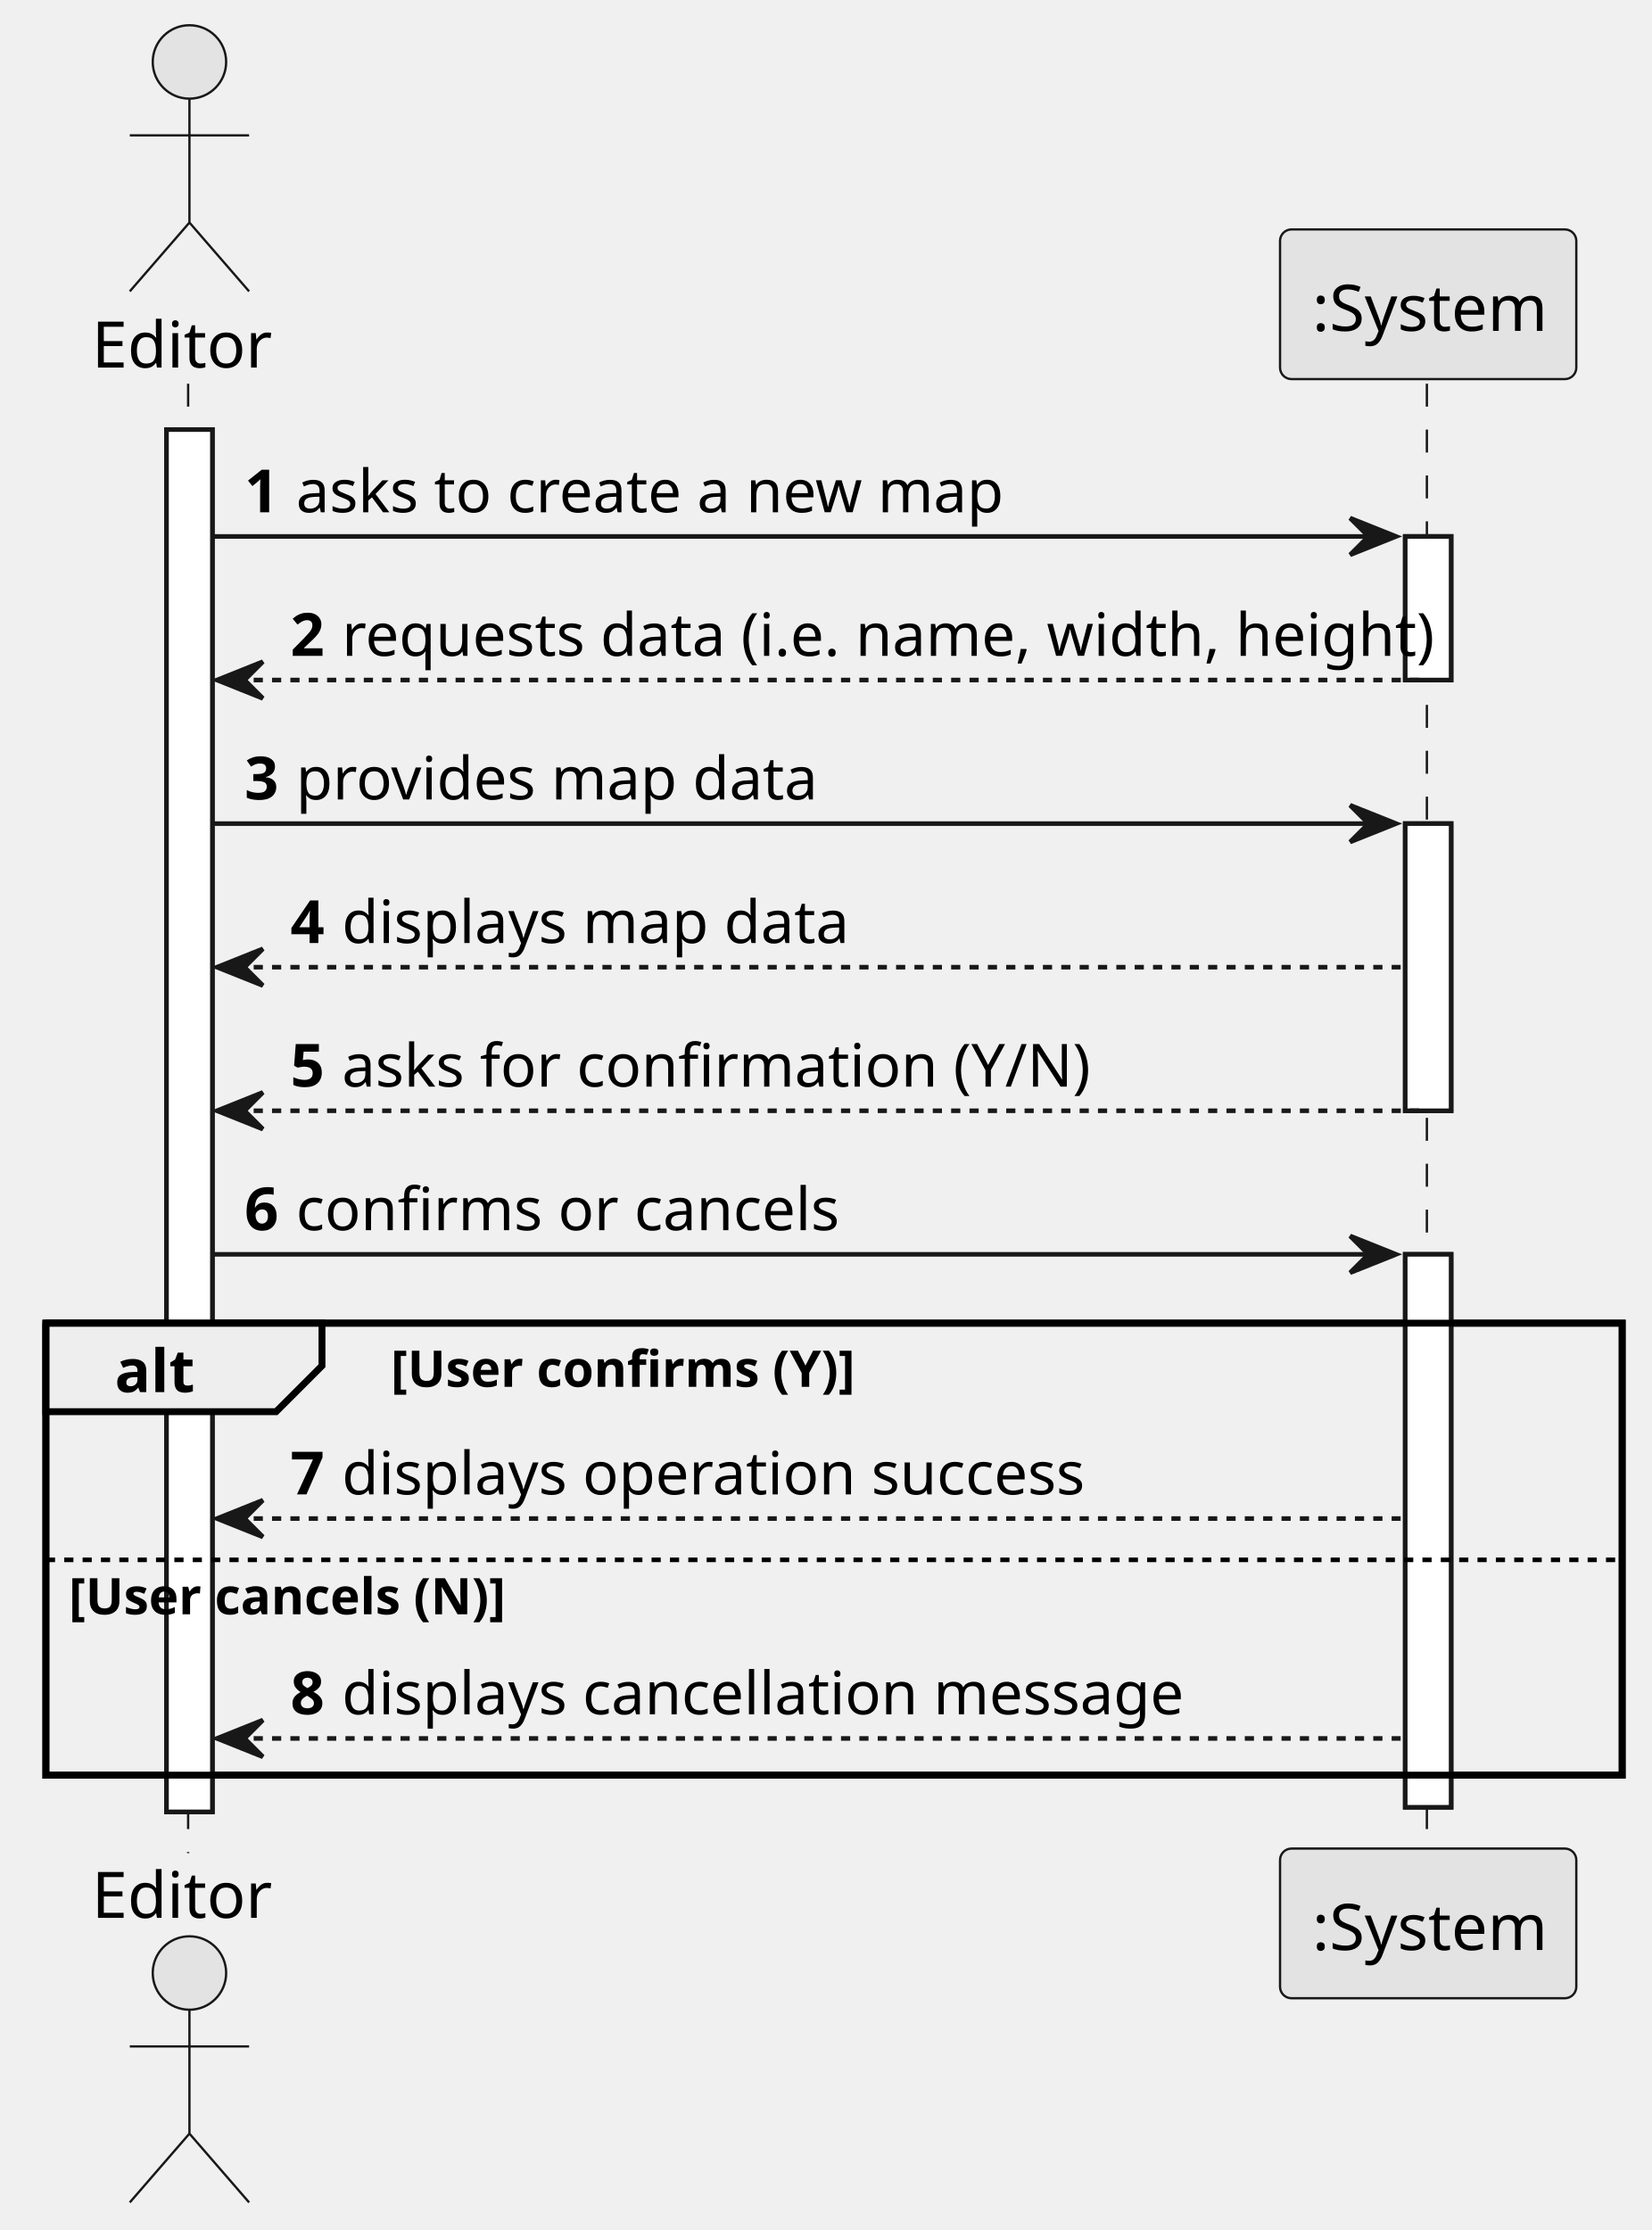
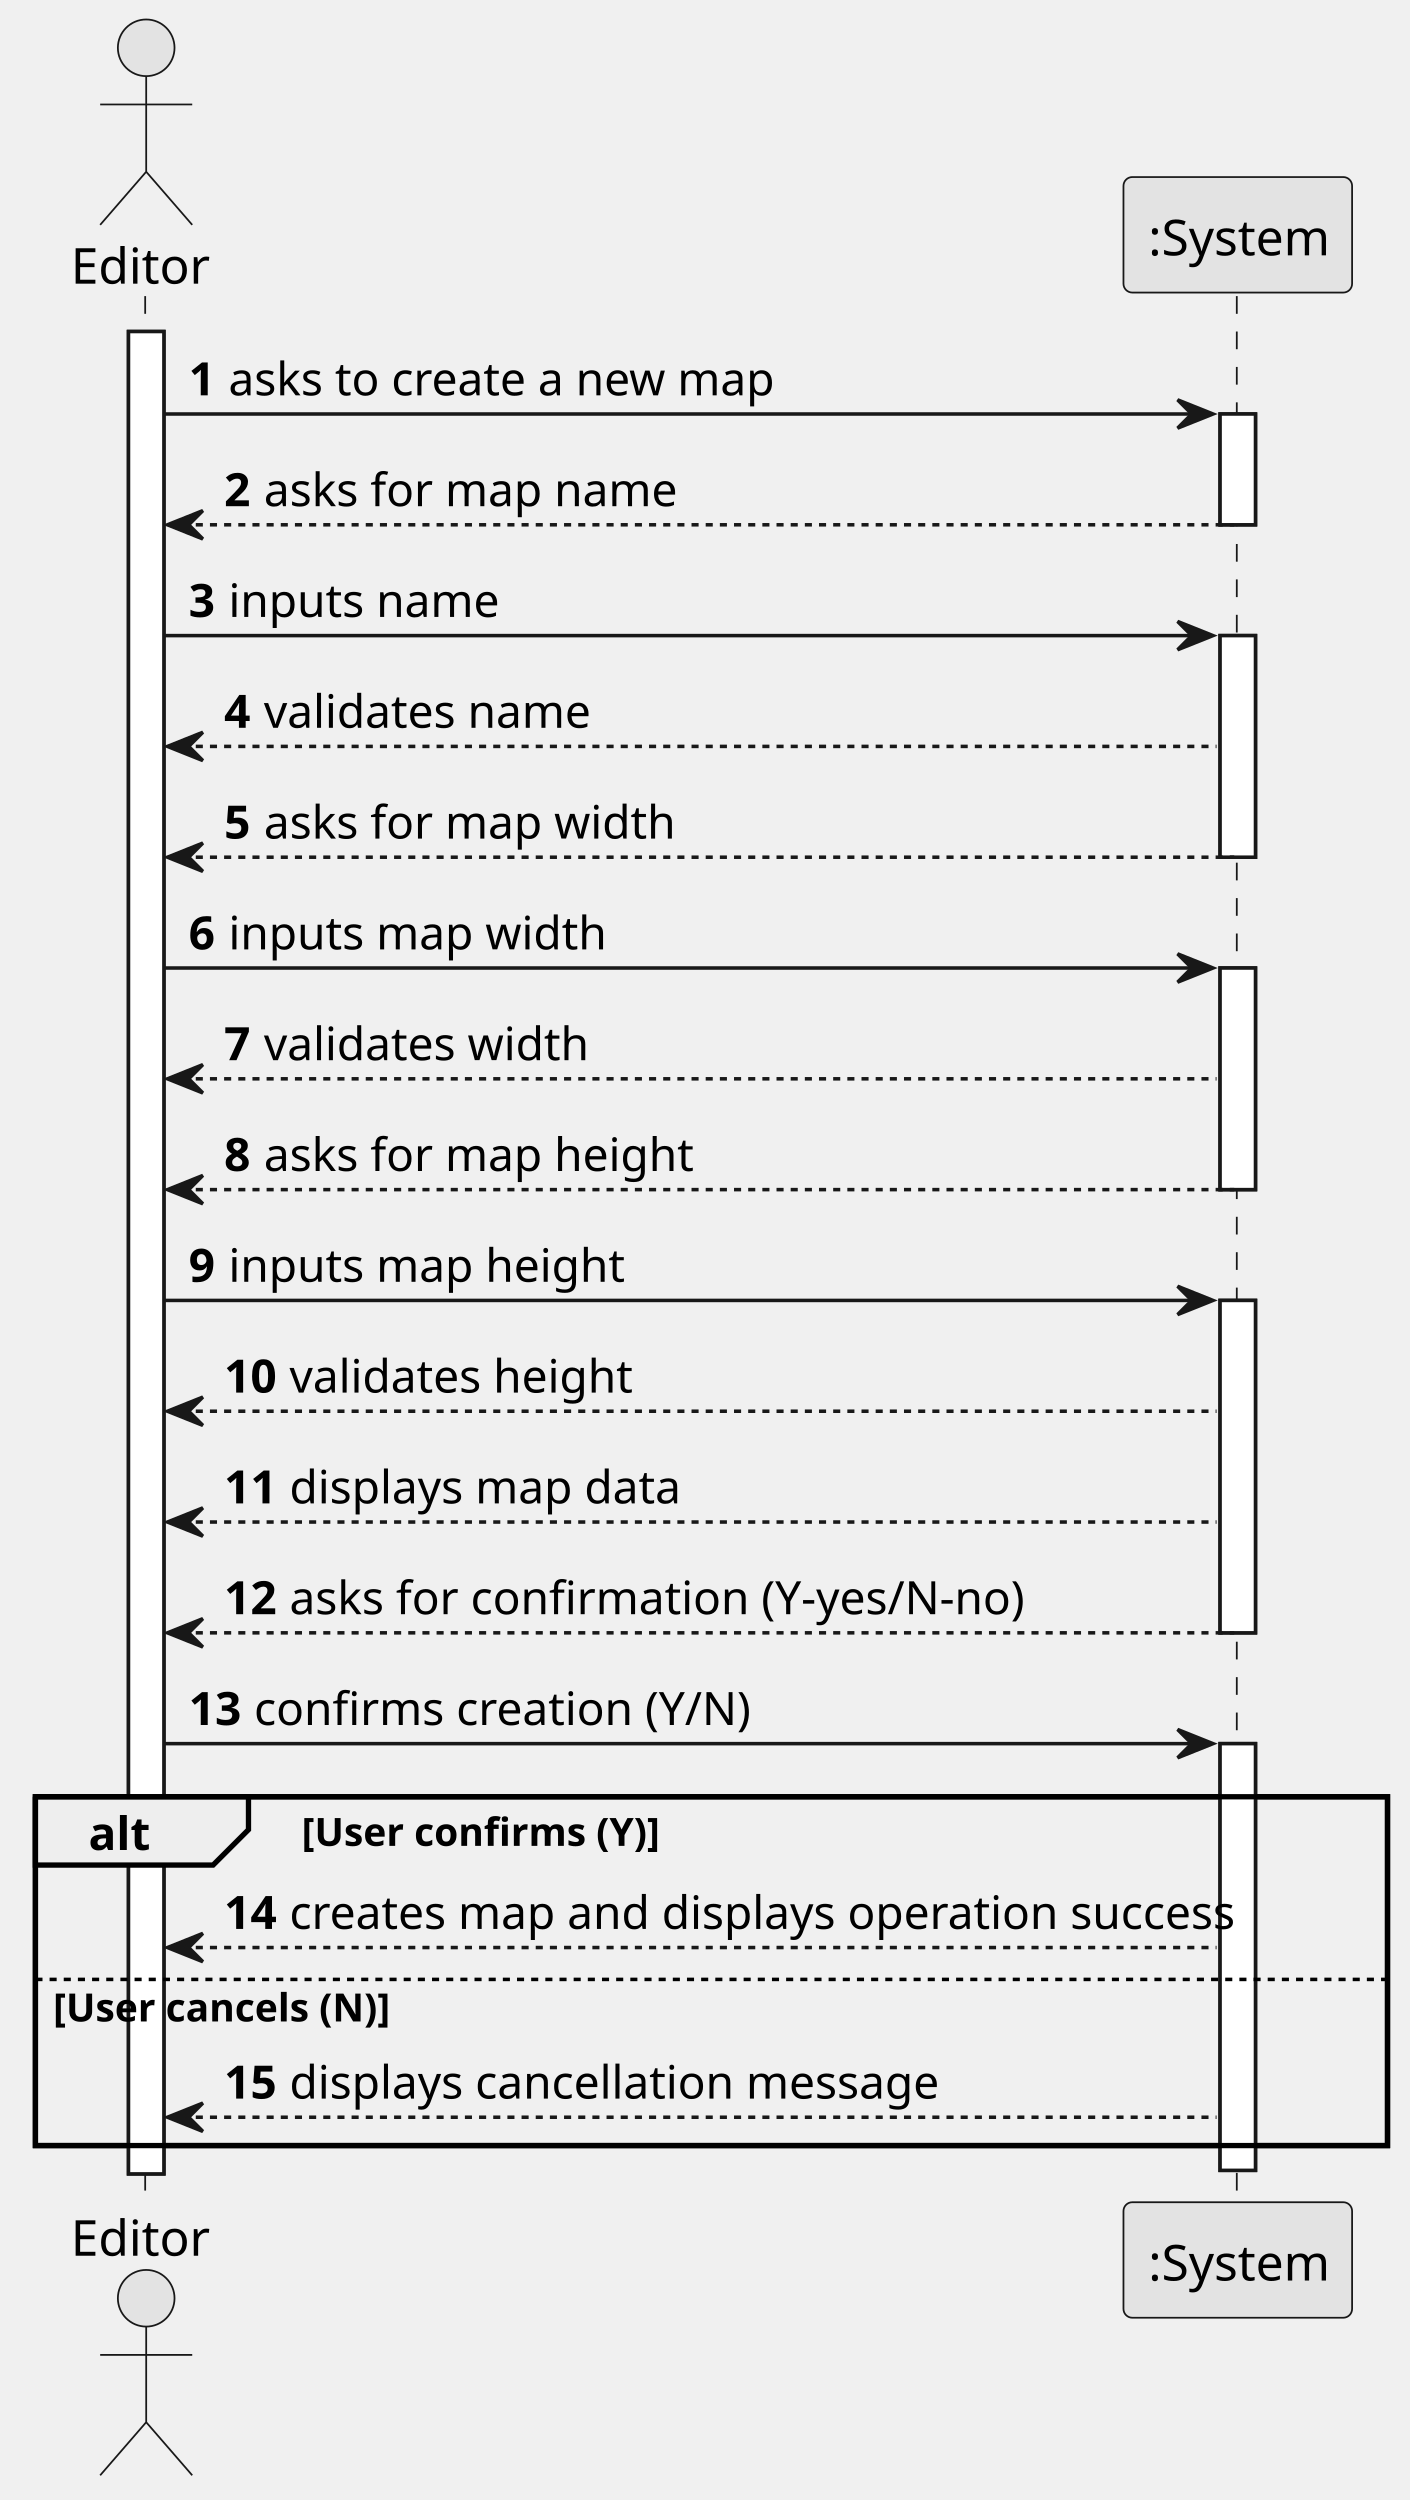
- <svg xmlns="http://www.w3.org/2000/svg" contentStyleType="text/css" height="486px" preserveAspectRatio="none" style="width:360px;height:486px;background:#FFFFFF;" version="1.1" viewBox="0 0 360 486" width="360px" zoomAndPan="magnify">
+ <svg xmlns="http://www.w3.org/2000/svg" contentStyleType="text/css" height="706px" preserveAspectRatio="none" style="width:398px;height:706px;background:#FFFFFF;" version="1.1" viewBox="0 0 398 706" width="398px" zoomAndPan="magnify">
  <defs />
  <g>
-     <rect fill="#FFFFFF" height="301.25" style="stroke:#181818;stroke-width:1.0;" width="10" x="36.286" y="93.621" />
-     <rect fill="#FFFFFF" height="31.291" style="stroke:#181818;stroke-width:1.0;" width="10" x="306.248" y="116.912" />
-     <rect fill="#FFFFFF" height="62.582" style="stroke:#181818;stroke-width:1.0;" width="10" x="306.248" y="179.494" />
-     <rect fill="#FFFFFF" height="120.504" style="stroke:#181818;stroke-width:1.0;" width="10" x="306.248" y="273.367" />
-     <rect fill="none" height="98.504" style="stroke:#000000;stroke-width:1.5;" width="343.531" x="10" y="288.367" />
-     <line style="stroke:#181818;stroke-width:0.5;stroke-dasharray:5.0,5.0;" x1="41" x2="41" y1="83.621" y2="403.871" />
-     <line style="stroke:#181818;stroke-width:0.5;stroke-dasharray:5.0,5.0;" x1="310.966" x2="310.966" y1="83.621" y2="403.871" />
+     <rect fill="#FFFFFF" height="520.287" style="stroke:#181818;stroke-width:1.0;" width="10" x="36.286" y="93.621" />
+     <rect fill="#FFFFFF" height="31.291" style="stroke:#181818;stroke-width:1.0;" width="10" x="344.55" y="116.912" />
+     <rect fill="#FFFFFF" height="62.582" style="stroke:#181818;stroke-width:1.0;" width="10" x="344.55" y="179.494" />
+     <rect fill="#FFFFFF" height="62.582" style="stroke:#181818;stroke-width:1.0;" width="10" x="344.55" y="273.367" />
+     <rect fill="#FFFFFF" height="93.873" style="stroke:#181818;stroke-width:1.0;" width="10" x="344.55" y="367.24" />
+     <rect fill="#FFFFFF" height="120.504" style="stroke:#181818;stroke-width:1.0;" width="10" x="344.55" y="492.404" />
+     <rect fill="none" height="98.504" style="stroke:#000000;stroke-width:1.5;" width="381.833" x="10" y="507.404" />
+     <line style="stroke:#181818;stroke-width:0.5;stroke-dasharray:5.0,5.0;" x1="41" x2="41" y1="83.621" y2="622.908" />
+     <line style="stroke:#181818;stroke-width:0.5;stroke-dasharray:5.0,5.0;" x1="349.268" x2="349.268" y1="83.621" y2="622.908" />
    <text fill="#000000" font-family="sans-serif" font-size="14" lengthAdjust="spacing" textLength="36.572" x="20" y="80.107">Editor</text>
    <ellipse cx="41.286" cy="13.5" fill="#E3E3E3" rx="8" ry="8" style="stroke:#181818;stroke-width:0.5;" />
    <path d="M41.286,21.5 L41.286,48.5 M28.286,29.5 L54.286,29.5 M41.286,48.5 L28.286,63.5 M41.286,48.5 L54.286,63.5 " fill="none" style="stroke:#181818;stroke-width:0.5;" />
-     <text fill="#000000" font-family="sans-serif" font-size="14" lengthAdjust="spacing" textLength="36.572" x="20" y="417.978">Editor</text>
-     <ellipse cx="41.286" cy="429.992" fill="#E3E3E3" rx="8" ry="8" style="stroke:#181818;stroke-width:0.5;" />
-     <path d="M41.286,437.992 L41.286,464.992 M28.286,445.992 L54.286,445.992 M41.286,464.992 L28.286,479.992 M41.286,464.992 L54.286,479.992 " fill="none" style="stroke:#181818;stroke-width:0.5;" />
-     <rect fill="#E3E3E3" height="32.621" rx="2.5" ry="2.5" style="stroke:#181818;stroke-width:0.5;" width="64.565" x="278.966" y="50" />
-     <text fill="#000000" font-family="sans-serif" font-size="14" lengthAdjust="spacing" textLength="50.565" x="285.966" y="72.107">:System</text>
-     <rect fill="#E3E3E3" height="32.621" rx="2.5" ry="2.5" style="stroke:#181818;stroke-width:0.5;" width="64.565" x="278.966" y="402.871" />
-     <text fill="#000000" font-family="sans-serif" font-size="14" lengthAdjust="spacing" textLength="50.565" x="285.966" y="424.978">:System</text>
-     <rect fill="#FFFFFF" height="301.25" style="stroke:#181818;stroke-width:1.0;" width="10" x="36.286" y="93.621" />
-     <rect fill="#FFFFFF" height="31.291" style="stroke:#181818;stroke-width:1.0;" width="10" x="306.248" y="116.912" />
-     <rect fill="#FFFFFF" height="62.582" style="stroke:#181818;stroke-width:1.0;" width="10" x="306.248" y="179.494" />
-     <rect fill="#FFFFFF" height="120.504" style="stroke:#181818;stroke-width:1.0;" width="10" x="306.248" y="273.367" />
-     <polygon fill="#181818" points="294.248,112.912,304.248,116.912,294.248,120.912,298.248,116.912" style="stroke:#181818;stroke-width:1.0;" />
-     <line style="stroke:#181818;stroke-width:1.0;" x1="46.286" x2="300.248" y1="116.912" y2="116.912" />
+     <text fill="#000000" font-family="sans-serif" font-size="14" lengthAdjust="spacing" textLength="36.572" x="20" y="637.016">Editor</text>
+     <ellipse cx="41.286" cy="649.029" fill="#E3E3E3" rx="8" ry="8" style="stroke:#181818;stroke-width:0.5;" />
+     <path d="M41.286,657.029 L41.286,684.029 M28.286,665.029 L54.286,665.029 M41.286,684.029 L28.286,699.029 M41.286,684.029 L54.286,699.029 " fill="none" style="stroke:#181818;stroke-width:0.5;" />
+     <rect fill="#E3E3E3" height="32.621" rx="2.5" ry="2.5" style="stroke:#181818;stroke-width:0.5;" width="64.565" x="317.268" y="50" />
+     <text fill="#000000" font-family="sans-serif" font-size="14" lengthAdjust="spacing" textLength="50.565" x="324.268" y="72.107">:System</text>
+     <rect fill="#E3E3E3" height="32.621" rx="2.5" ry="2.5" style="stroke:#181818;stroke-width:0.5;" width="64.565" x="317.268" y="621.908" />
+     <text fill="#000000" font-family="sans-serif" font-size="14" lengthAdjust="spacing" textLength="50.565" x="324.268" y="644.016">:System</text>
+     <rect fill="#FFFFFF" height="520.287" style="stroke:#181818;stroke-width:1.0;" width="10" x="36.286" y="93.621" />
+     <rect fill="#FFFFFF" height="31.291" style="stroke:#181818;stroke-width:1.0;" width="10" x="344.55" y="116.912" />
+     <rect fill="#FFFFFF" height="62.582" style="stroke:#181818;stroke-width:1.0;" width="10" x="344.55" y="179.494" />
+     <rect fill="#FFFFFF" height="62.582" style="stroke:#181818;stroke-width:1.0;" width="10" x="344.55" y="273.367" />
+     <rect fill="#FFFFFF" height="93.873" style="stroke:#181818;stroke-width:1.0;" width="10" x="344.55" y="367.24" />
+     <rect fill="#FFFFFF" height="120.504" style="stroke:#181818;stroke-width:1.0;" width="10" x="344.55" y="492.404" />
+     <polygon fill="#181818" points="332.55,112.912,342.55,116.912,332.55,120.912,336.55,116.912" style="stroke:#181818;stroke-width:1.0;" />
+     <line style="stroke:#181818;stroke-width:1.0;" x1="46.286" x2="338.55" y1="116.912" y2="116.912" />
    <text fill="#000000" font-family="sans-serif" font-size="13" font-weight="bold" lengthAdjust="spacing" textLength="7.23" x="53.286" y="111.649">1</text>
    <text fill="#000000" font-family="sans-serif" font-size="13" lengthAdjust="spacing" textLength="148.129" x="64.516" y="111.649">asks to create a new map</text>
    <polygon fill="#181818" points="57.286,144.203,47.286,148.203,57.286,152.203,53.286,148.203" style="stroke:#181818;stroke-width:1.0;" />
-     <line style="stroke:#181818;stroke-width:1.0;stroke-dasharray:2.0,2.0;" x1="51.286" x2="310.248" y1="148.203" y2="148.203" />
+     <line style="stroke:#181818;stroke-width:1.0;stroke-dasharray:2.0,2.0;" x1="51.286" x2="348.55" y1="148.203" y2="148.203" />
    <text fill="#000000" font-family="sans-serif" font-size="13" font-weight="bold" lengthAdjust="spacing" textLength="7.23" x="63.286" y="142.94">2</text>
-     <text fill="#000000" font-family="sans-serif" font-size="13" lengthAdjust="spacing" textLength="224.732" x="74.516" y="142.94">requests data (i.e. name, width, height)</text>
-     <polygon fill="#181818" points="294.248,175.494,304.248,179.494,294.248,183.494,298.248,179.494" style="stroke:#181818;stroke-width:1.0;" />
-     <line style="stroke:#181818;stroke-width:1.0;" x1="46.286" x2="300.248" y1="179.494" y2="179.494" />
+     <text fill="#000000" font-family="sans-serif" font-size="13" lengthAdjust="spacing" textLength="110.544" x="74.516" y="142.94">asks for map name</text>
+     <polygon fill="#181818" points="332.55,175.494,342.55,179.494,332.55,183.494,336.55,179.494" style="stroke:#181818;stroke-width:1.0;" />
+     <line style="stroke:#181818;stroke-width:1.0;" x1="46.286" x2="338.55" y1="179.494" y2="179.494" />
    <text fill="#000000" font-family="sans-serif" font-size="13" font-weight="bold" lengthAdjust="spacing" textLength="7.23" x="53.286" y="174.231">3</text>
-     <text fill="#000000" font-family="sans-serif" font-size="13" lengthAdjust="spacing" textLength="106.952" x="64.516" y="174.231">provides map data</text>
+     <text fill="#000000" font-family="sans-serif" font-size="13" lengthAdjust="spacing" textLength="70.821" x="64.516" y="174.231">inputs name</text>
    <polygon fill="#181818" points="57.286,206.785,47.286,210.785,57.286,214.785,53.286,210.785" style="stroke:#181818;stroke-width:1.0;" />
-     <line style="stroke:#181818;stroke-width:1.0;stroke-dasharray:2.0,2.0;" x1="51.286" x2="305.248" y1="210.785" y2="210.785" />
+     <line style="stroke:#181818;stroke-width:1.0;stroke-dasharray:2.0,2.0;" x1="51.286" x2="343.55" y1="210.785" y2="210.785" />
    <text fill="#000000" font-family="sans-serif" font-size="13" font-weight="bold" lengthAdjust="spacing" textLength="7.23" x="63.286" y="205.523">4</text>
-     <text fill="#000000" font-family="sans-serif" font-size="13" lengthAdjust="spacing" textLength="104.781" x="74.516" y="205.523">displays map data</text>
+     <text fill="#000000" font-family="sans-serif" font-size="13" lengthAdjust="spacing" textLength="87.439" x="74.516" y="205.523">validates name</text>
    <polygon fill="#181818" points="57.286,238.076,47.286,242.076,57.286,246.076,53.286,242.076" style="stroke:#181818;stroke-width:1.0;" />
-     <line style="stroke:#181818;stroke-width:1.0;stroke-dasharray:2.0,2.0;" x1="51.286" x2="310.248" y1="242.076" y2="242.076" />
+     <line style="stroke:#181818;stroke-width:1.0;stroke-dasharray:2.0,2.0;" x1="51.286" x2="348.55" y1="242.076" y2="242.076" />
    <text fill="#000000" font-family="sans-serif" font-size="13" font-weight="bold" lengthAdjust="spacing" textLength="7.23" x="63.286" y="236.814">5</text>
-     <text fill="#000000" font-family="sans-serif" font-size="13" lengthAdjust="spacing" textLength="153.874" x="74.516" y="236.814">asks for confirmation (Y/N)</text>
-     <polygon fill="#181818" points="294.248,269.367,304.248,273.367,294.248,277.367,298.248,273.367" style="stroke:#181818;stroke-width:1.0;" />
-     <line style="stroke:#181818;stroke-width:1.0;" x1="46.286" x2="300.248" y1="273.367" y2="273.367" />
+     <text fill="#000000" font-family="sans-serif" font-size="13" lengthAdjust="spacing" textLength="108.374" x="74.516" y="236.814">asks for map width</text>
+     <polygon fill="#181818" points="332.55,269.367,342.55,273.367,332.55,277.367,336.55,273.367" style="stroke:#181818;stroke-width:1.0;" />
+     <line style="stroke:#181818;stroke-width:1.0;" x1="46.286" x2="338.55" y1="273.367" y2="273.367" />
    <text fill="#000000" font-family="sans-serif" font-size="13" font-weight="bold" lengthAdjust="spacing" textLength="7.23" x="53.286" y="268.104">6</text>
-     <text fill="#000000" font-family="sans-serif" font-size="13" lengthAdjust="spacing" textLength="111.979" x="64.516" y="268.104">confirms or cancels</text>
-     <path d="M10,288.367 L70.171,288.367 L70.171,297.658 L60.171,307.658 L10,307.658 L10,288.367 " fill="#EEEEEE" style="stroke:#000000;stroke-width:1.5;" />
-     <rect fill="none" height="98.504" style="stroke:#000000;stroke-width:1.5;" width="343.531" x="10" y="288.367" />
-     <text fill="#000000" font-family="sans-serif" font-size="13" font-weight="bold" lengthAdjust="spacing" textLength="15.171" x="25" y="303.396">alt</text>
-     <text fill="#000000" font-family="sans-serif" font-size="11" font-weight="bold" lengthAdjust="spacing" textLength="99.016" x="85.171" y="302.237">[User confirms (Y)]</text>
-     <polygon fill="#181818" points="57.286,326.949,47.286,330.949,57.286,334.949,53.286,330.949" style="stroke:#181818;stroke-width:1.0;" />
-     <line style="stroke:#181818;stroke-width:1.0;stroke-dasharray:2.0,2.0;" x1="51.286" x2="305.248" y1="330.949" y2="330.949" />
-     <text fill="#000000" font-family="sans-serif" font-size="13" font-weight="bold" lengthAdjust="spacing" textLength="7.23" x="63.286" y="325.687">7</text>
-     <text fill="#000000" font-family="sans-serif" font-size="13" lengthAdjust="spacing" textLength="155.359" x="74.516" y="325.687">displays operation success</text>
-     <line style="stroke:#000000;stroke-width:1.0;stroke-dasharray:2.0,2.0;" x1="10" x2="353.531" y1="339.949" y2="339.949" />
-     <text fill="#000000" font-family="sans-serif" font-size="11" font-weight="bold" lengthAdjust="spacing" textLength="93.532" x="15" y="351.819">[User cancels (N)]</text>
-     <polygon fill="#181818" points="57.286,374.871,47.286,378.871,57.286,382.871,53.286,378.871" style="stroke:#181818;stroke-width:1.0;" />
-     <line style="stroke:#181818;stroke-width:1.0;stroke-dasharray:2.0,2.0;" x1="51.286" x2="305.248" y1="378.871" y2="378.871" />
-     <text fill="#000000" font-family="sans-serif" font-size="13" font-weight="bold" lengthAdjust="spacing" textLength="7.23" x="63.286" y="373.608">8</text>
-     <text fill="#000000" font-family="sans-serif" font-size="13" lengthAdjust="spacing" textLength="175.595" x="74.516" y="373.608">displays cancellation message</text>
+     <text fill="#000000" font-family="sans-serif" font-size="13" lengthAdjust="spacing" textLength="97.551" x="64.516" y="268.104">inputs map width</text>
+     <polygon fill="#181818" points="57.286,300.658,47.286,304.658,57.286,308.658,53.286,304.658" style="stroke:#181818;stroke-width:1.0;" />
+     <line style="stroke:#181818;stroke-width:1.0;stroke-dasharray:2.0,2.0;" x1="51.286" x2="343.55" y1="304.658" y2="304.658" />
+     <text fill="#000000" font-family="sans-serif" font-size="13" font-weight="bold" lengthAdjust="spacing" textLength="7.23" x="63.286" y="299.396">7</text>
+     <text fill="#000000" font-family="sans-serif" font-size="13" lengthAdjust="spacing" textLength="85.268" x="74.516" y="299.396">validates width</text>
+     <polygon fill="#181818" points="57.286,331.949,47.286,335.949,57.286,339.949,53.286,335.949" style="stroke:#181818;stroke-width:1.0;" />
+     <line style="stroke:#181818;stroke-width:1.0;stroke-dasharray:2.0,2.0;" x1="51.286" x2="348.55" y1="335.949" y2="335.949" />
+     <text fill="#000000" font-family="sans-serif" font-size="13" font-weight="bold" lengthAdjust="spacing" textLength="7.23" x="63.286" y="330.687">8</text>
+     <text fill="#000000" font-family="sans-serif" font-size="13" lengthAdjust="spacing" textLength="113.445" x="74.516" y="330.687">asks for map height</text>
+     <polygon fill="#181818" points="332.55,363.24,342.55,367.24,332.55,371.24,336.55,367.24" style="stroke:#181818;stroke-width:1.0;" />
+     <line style="stroke:#181818;stroke-width:1.0;" x1="46.286" x2="338.55" y1="367.24" y2="367.24" />
+     <text fill="#000000" font-family="sans-serif" font-size="13" font-weight="bold" lengthAdjust="spacing" textLength="7.23" x="53.286" y="361.978">9</text>
+     <text fill="#000000" font-family="sans-serif" font-size="13" lengthAdjust="spacing" textLength="102.623" x="64.516" y="361.978">inputs map height</text>
+     <polygon fill="#181818" points="57.286,394.531,47.286,398.531,57.286,402.531,53.286,398.531" style="stroke:#181818;stroke-width:1.0;" />
+     <line style="stroke:#181818;stroke-width:1.0;stroke-dasharray:2.0,2.0;" x1="51.286" x2="343.55" y1="398.531" y2="398.531" />
+     <text fill="#000000" font-family="sans-serif" font-size="13" font-weight="bold" lengthAdjust="spacing" textLength="14.46" x="63.286" y="393.269">10</text>
+     <text fill="#000000" font-family="sans-serif" font-size="13" lengthAdjust="spacing" textLength="90.34" x="81.746" y="393.269">validates height</text>
+     <polygon fill="#181818" points="57.286,425.822,47.286,429.822,57.286,433.822,53.286,429.822" style="stroke:#181818;stroke-width:1.0;" />
+     <line style="stroke:#181818;stroke-width:1.0;stroke-dasharray:2.0,2.0;" x1="51.286" x2="343.55" y1="429.822" y2="429.822" />
+     <text fill="#000000" font-family="sans-serif" font-size="13" font-weight="bold" lengthAdjust="spacing" textLength="14.46" x="63.286" y="424.56">11</text>
+     <text fill="#000000" font-family="sans-serif" font-size="13" lengthAdjust="spacing" textLength="104.781" x="81.746" y="424.56">displays map data</text>
+     <polygon fill="#181818" points="57.286,457.113,47.286,461.113,57.286,465.113,53.286,461.113" style="stroke:#181818;stroke-width:1.0;" />
+     <line style="stroke:#181818;stroke-width:1.0;stroke-dasharray:2.0,2.0;" x1="51.286" x2="348.55" y1="461.113" y2="461.113" />
+     <text fill="#000000" font-family="sans-serif" font-size="13" font-weight="bold" lengthAdjust="spacing" textLength="14.46" x="63.286" y="455.851">12</text>
+     <text fill="#000000" font-family="sans-serif" font-size="13" lengthAdjust="spacing" textLength="197.222" x="81.746" y="455.851">asks for confirmation (Y-yes/N-no)</text>
+     <polygon fill="#181818" points="332.55,488.404,342.55,492.404,332.55,496.404,336.55,492.404" style="stroke:#181818;stroke-width:1.0;" />
+     <line style="stroke:#181818;stroke-width:1.0;" x1="46.286" x2="338.55" y1="492.404" y2="492.404" />
+     <text fill="#000000" font-family="sans-serif" font-size="13" font-weight="bold" lengthAdjust="spacing" textLength="14.46" x="53.286" y="487.142">13</text>
+     <text fill="#000000" font-family="sans-serif" font-size="13" lengthAdjust="spacing" textLength="132.92" x="71.746" y="487.142">confirms creation (Y/N)</text>
+     <path d="M10,507.404 L70.171,507.404 L70.171,516.695 L60.171,526.695 L10,526.695 L10,507.404 " fill="#EEEEEE" style="stroke:#000000;stroke-width:1.5;" />
+     <rect fill="none" height="98.504" style="stroke:#000000;stroke-width:1.5;" width="381.833" x="10" y="507.404" />
+     <text fill="#000000" font-family="sans-serif" font-size="13" font-weight="bold" lengthAdjust="spacing" textLength="15.171" x="25" y="522.433">alt</text>
+     <text fill="#000000" font-family="sans-serif" font-size="11" font-weight="bold" lengthAdjust="spacing" textLength="99.016" x="85.171" y="521.274">[User confirms (Y)]</text>
+     <polygon fill="#181818" points="57.286,545.986,47.286,549.986,57.286,553.986,53.286,549.986" style="stroke:#181818;stroke-width:1.0;" />
+     <line style="stroke:#181818;stroke-width:1.0;stroke-dasharray:2.0,2.0;" x1="51.286" x2="343.55" y1="549.986" y2="549.986" />
+     <text fill="#000000" font-family="sans-serif" font-size="13" font-weight="bold" lengthAdjust="spacing" textLength="14.46" x="63.286" y="544.724">14</text>
+     <text fill="#000000" font-family="sans-serif" font-size="13" lengthAdjust="spacing" textLength="255.804" x="81.746" y="544.724">creates map and displays operation success</text>
+     <line style="stroke:#000000;stroke-width:1.0;stroke-dasharray:2.0,2.0;" x1="10" x2="391.833" y1="558.986" y2="558.986" />
+     <text fill="#000000" font-family="sans-serif" font-size="11" font-weight="bold" lengthAdjust="spacing" textLength="93.532" x="15" y="570.856">[User cancels (N)]</text>
+     <polygon fill="#181818" points="57.286,593.908,47.286,597.908,57.286,601.908,53.286,597.908" style="stroke:#181818;stroke-width:1.0;" />
+     <line style="stroke:#181818;stroke-width:1.0;stroke-dasharray:2.0,2.0;" x1="51.286" x2="343.55" y1="597.908" y2="597.908" />
+     <text fill="#000000" font-family="sans-serif" font-size="13" font-weight="bold" lengthAdjust="spacing" textLength="14.46" x="63.286" y="592.645">15</text>
+     <text fill="#000000" font-family="sans-serif" font-size="13" lengthAdjust="spacing" textLength="175.595" x="81.746" y="592.645">displays cancellation message</text>
  </g>
</svg>
